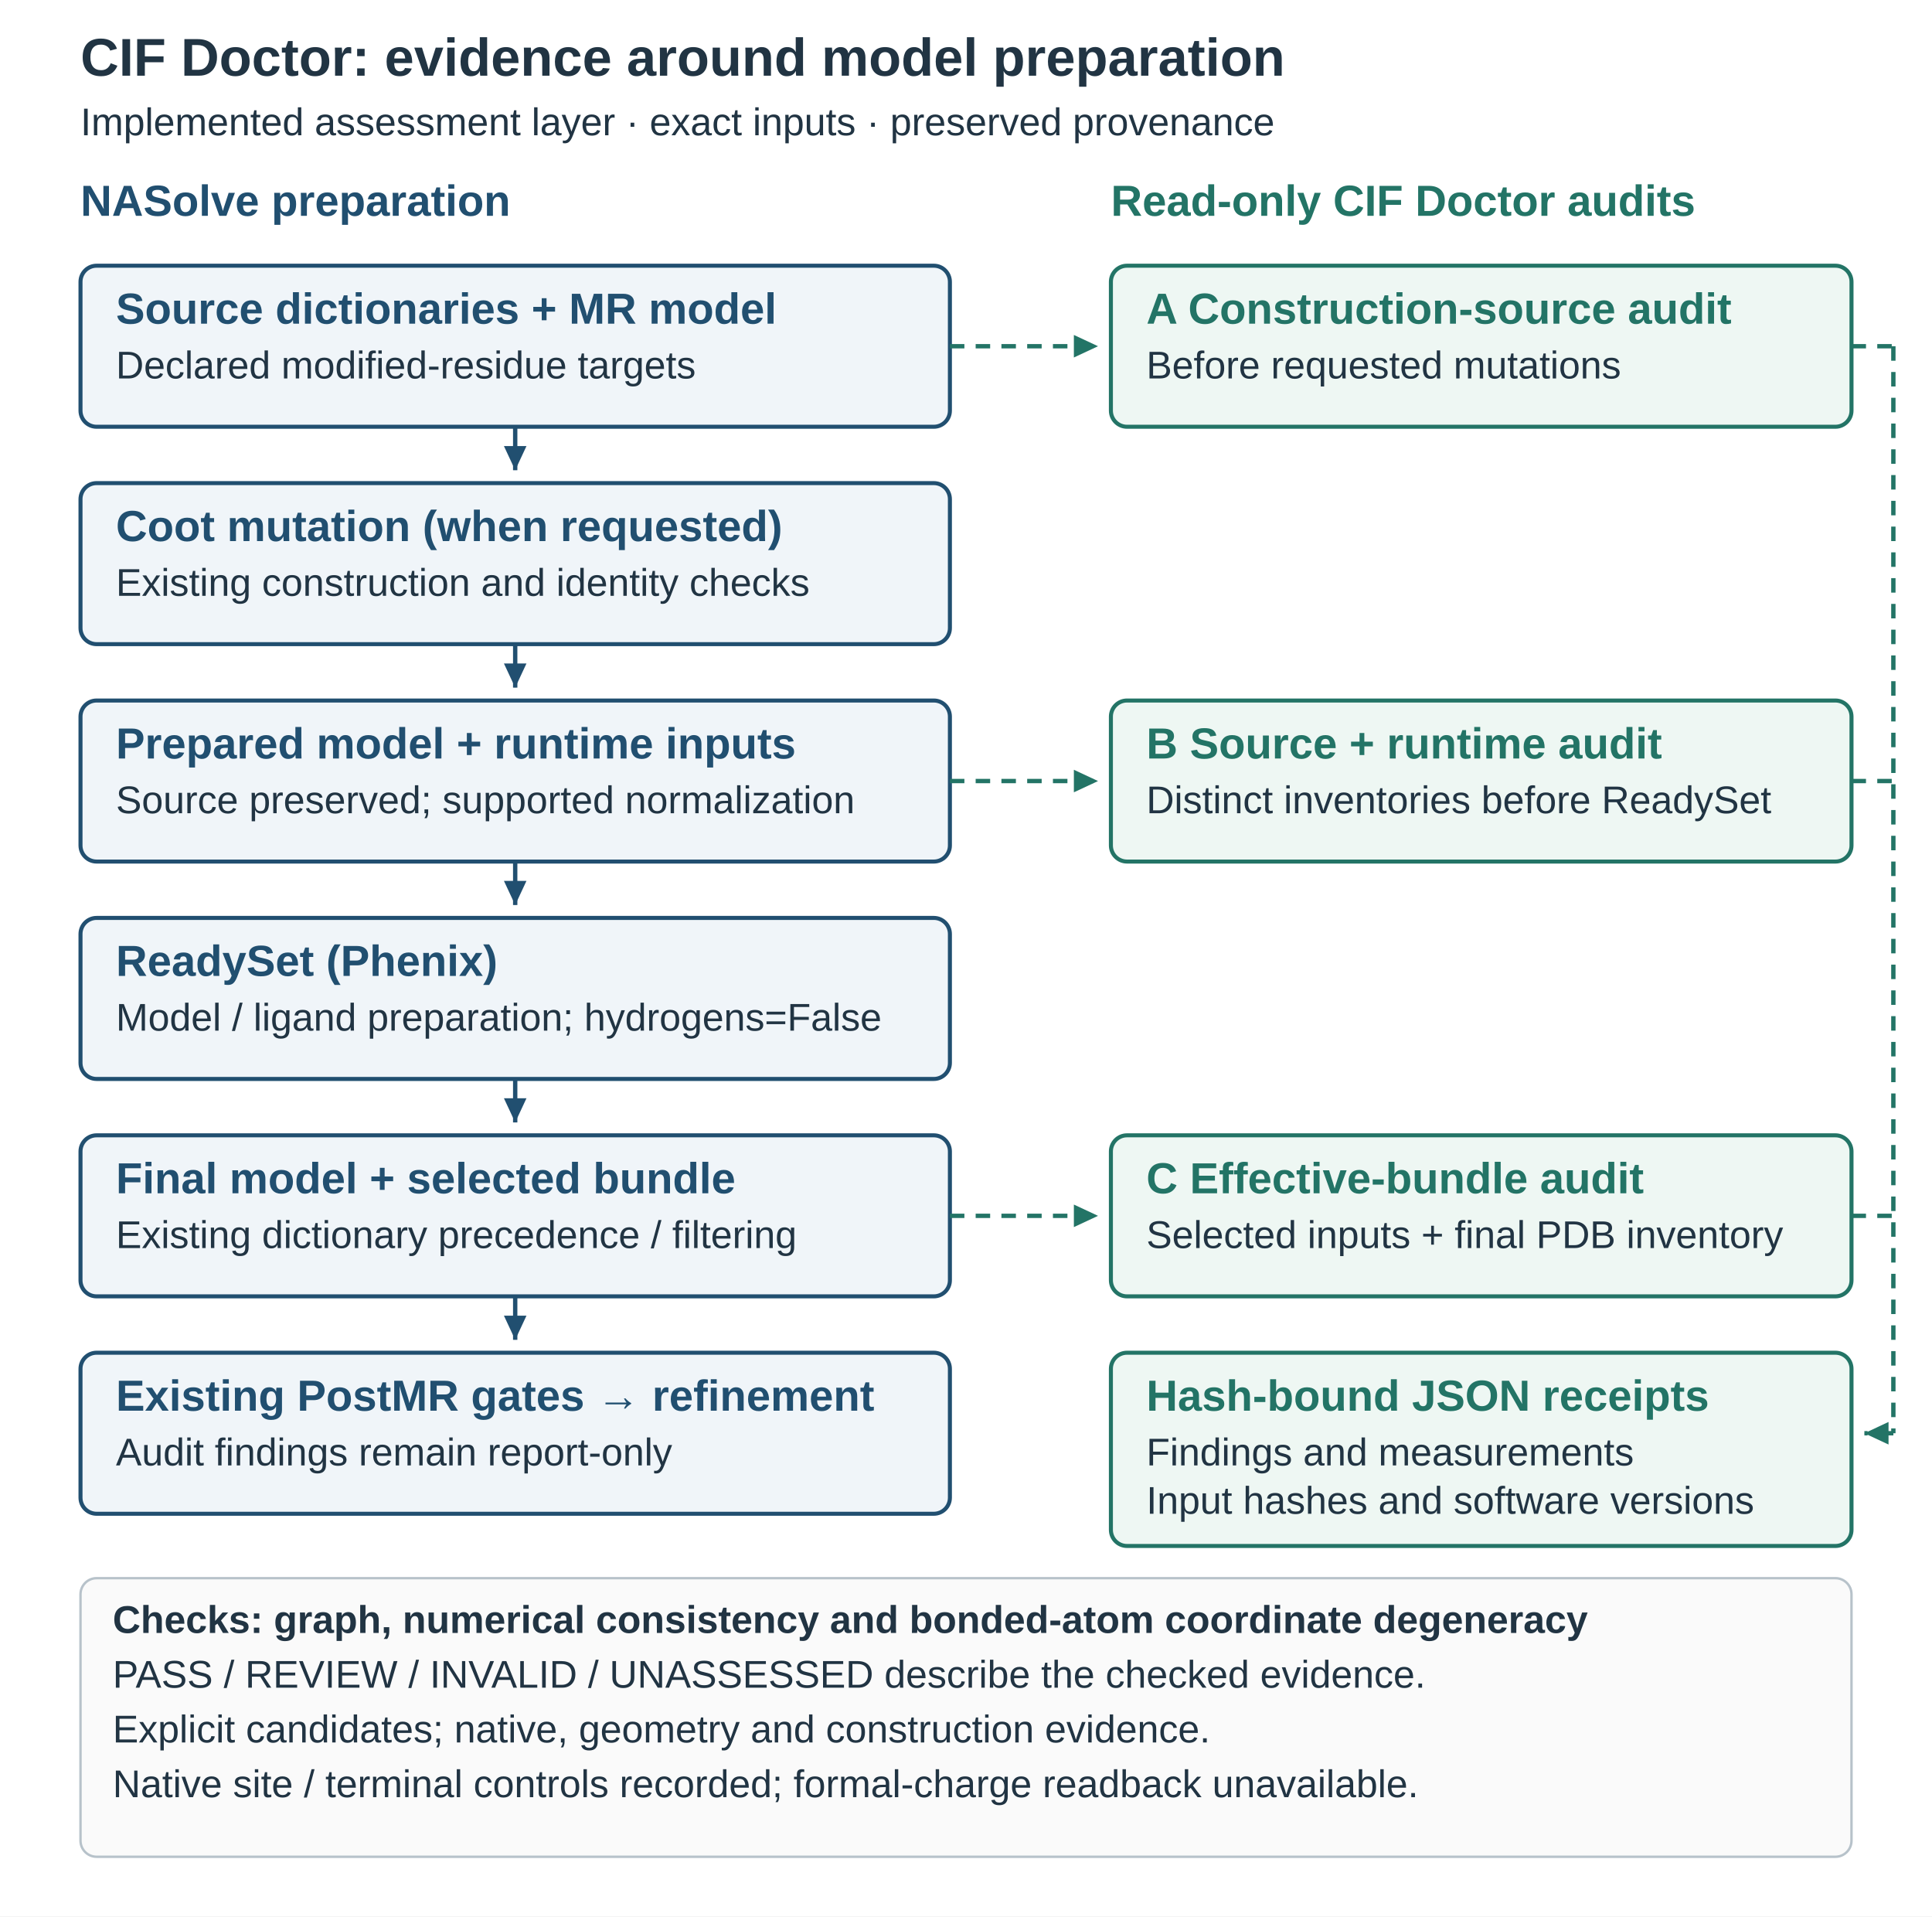
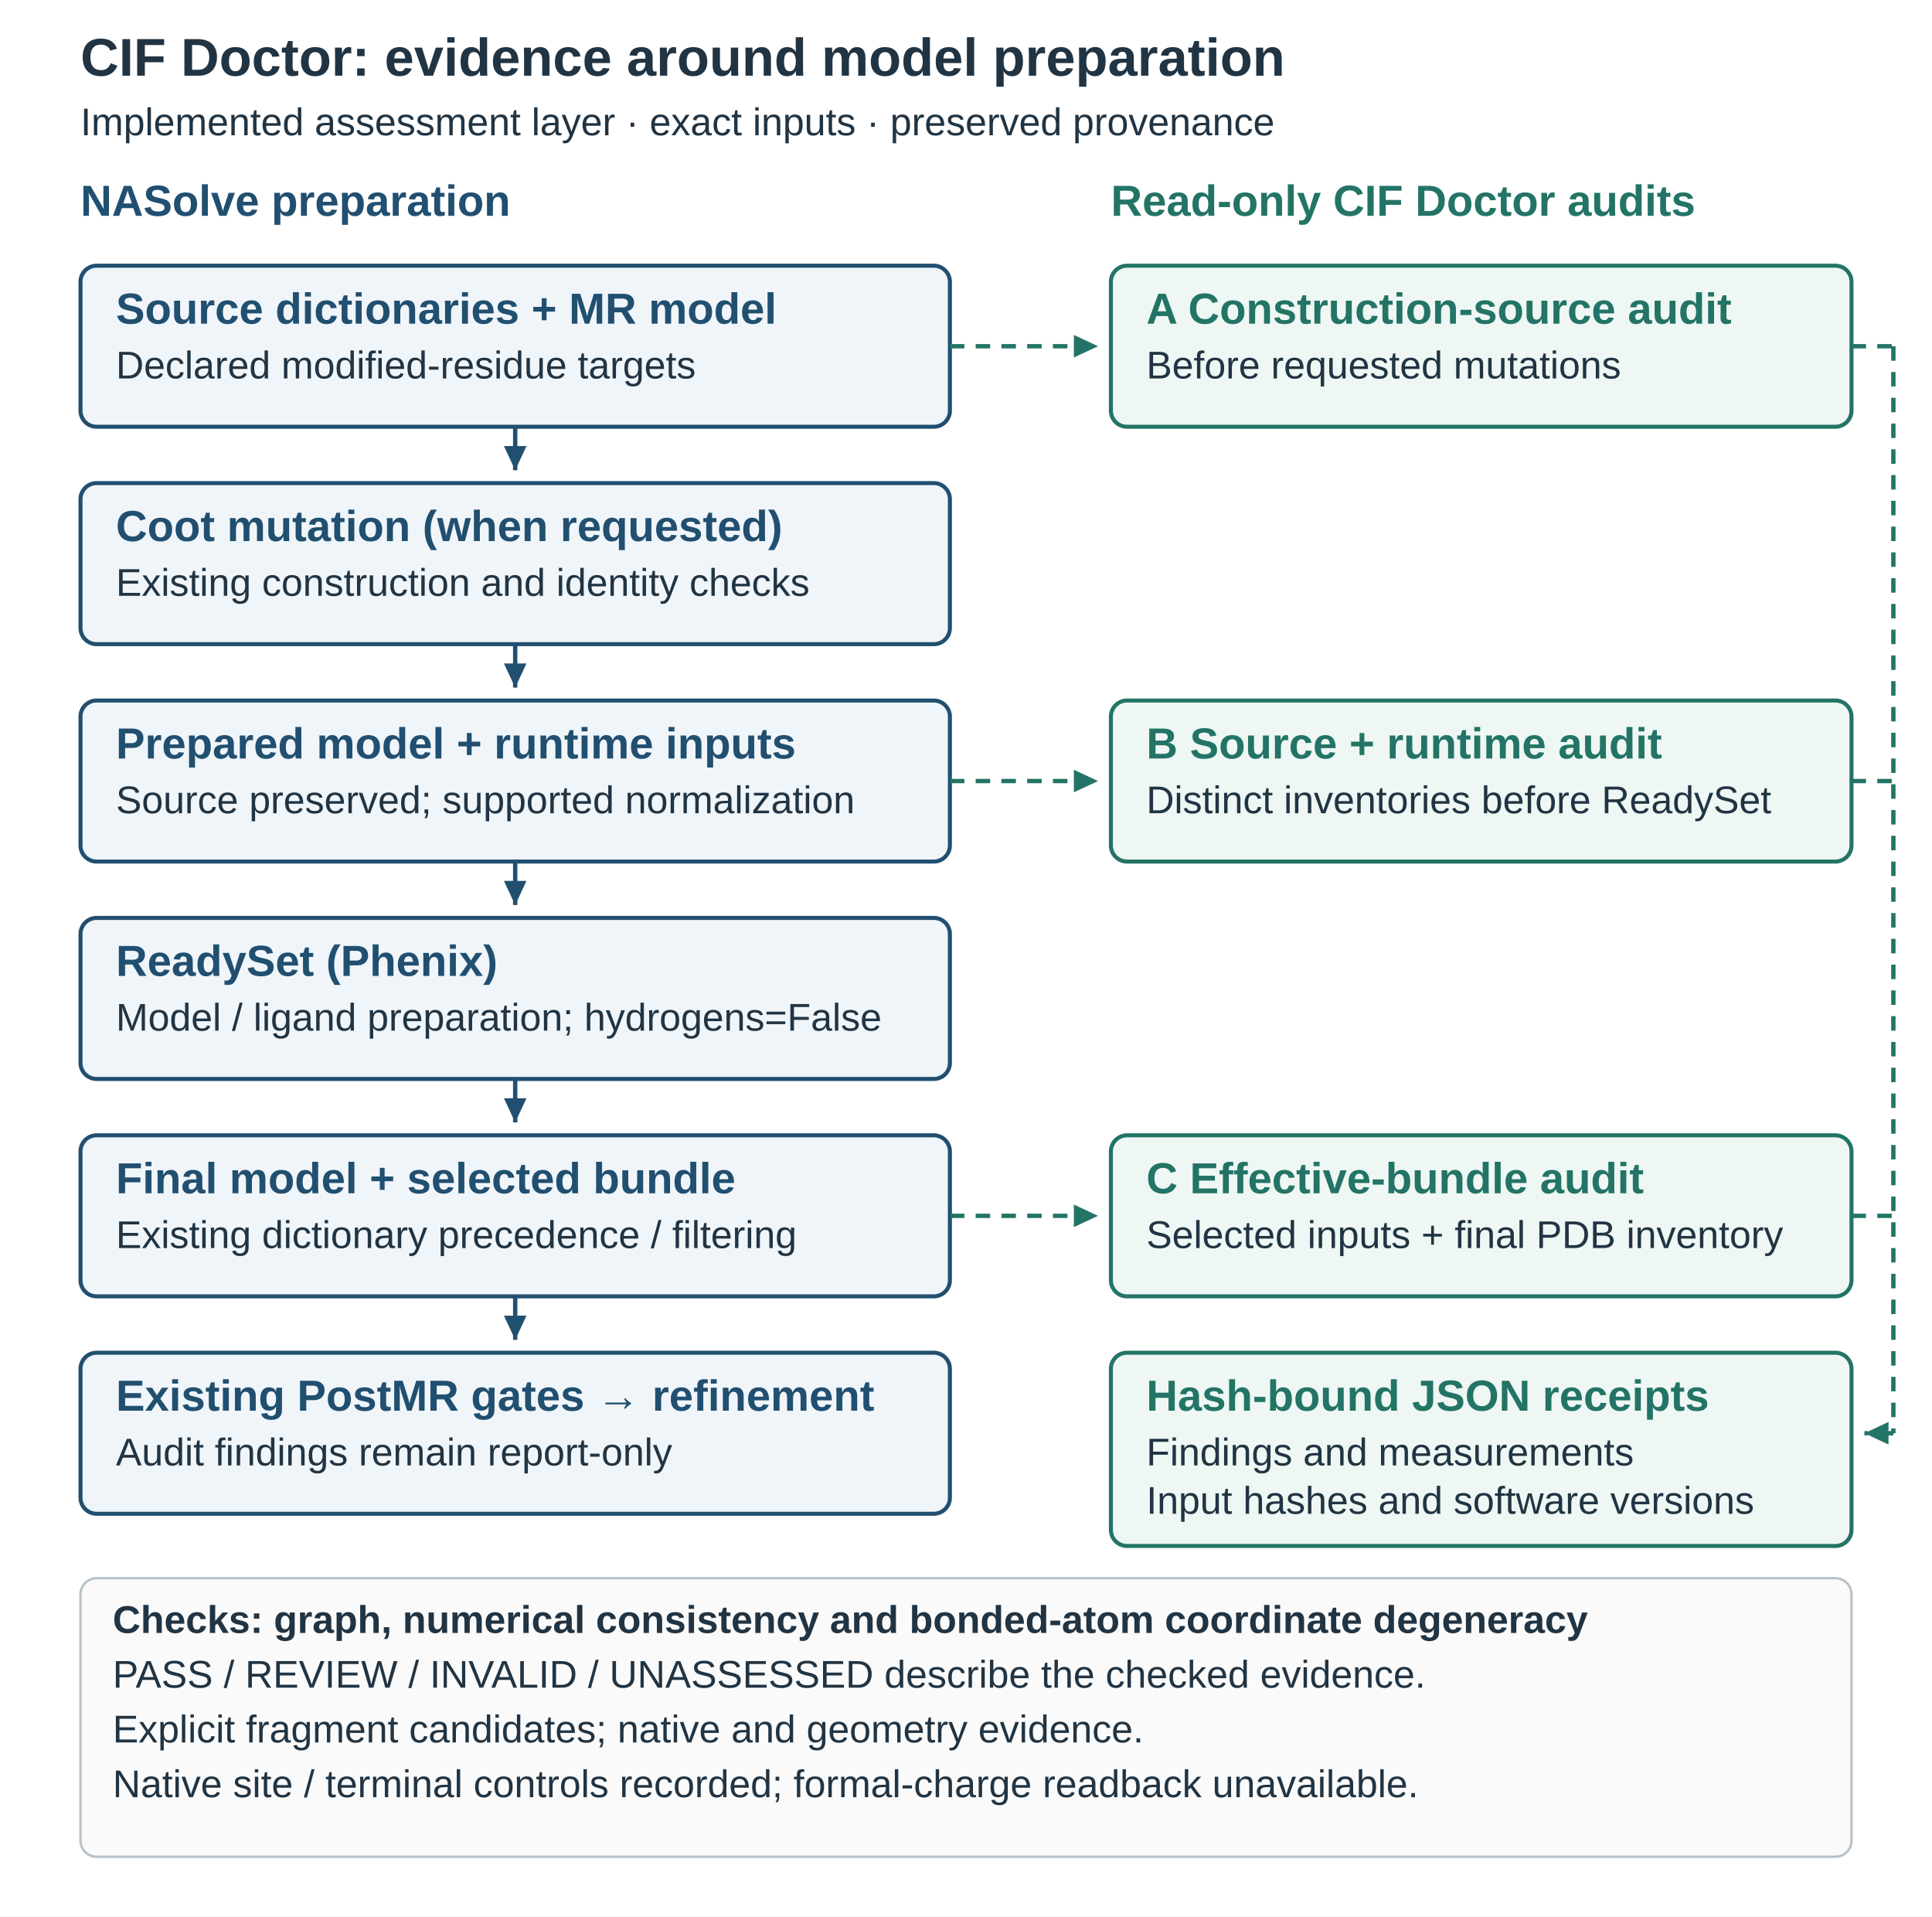
<svg xmlns="http://www.w3.org/2000/svg" width="180mm" height="178.5mm" viewBox="0 0 1200 1190" role="img" aria-labelledby="title description">
  <rect width="1200" height="1190" fill="white" />
  <text x="50" y="47" font-family="Arial, Helvetica, sans-serif" font-size="33" font-weight="bold" fill="#213443" text-anchor="start">CIF Doctor: evidence around model preparation</text>
  <text x="50" y="84" font-family="Arial, Helvetica, sans-serif" font-size="24" font-weight="normal" fill="#213443" text-anchor="start">Implemented assessment layer · exact inputs · preserved provenance</text>
  <text x="50" y="134" font-family="Arial, Helvetica, sans-serif" font-size="27" font-weight="bold" fill="#214f70" text-anchor="start">NASolve preparation</text>
  <text x="690" y="134" font-family="Arial, Helvetica, sans-serif" font-size="27" font-weight="bold" fill="#237466" text-anchor="start">Read-only CIF Doctor audits</text>
  <g id="source-inputs">
    <rect x="50" y="165" width="540" height="100" rx="10" fill="#f0f5f9" stroke="#214f70" stroke-width="2.5" />
    <text x="72" y="201" font-family="Arial, Helvetica, sans-serif" font-size="27" font-weight="bold" fill="#214f70" text-anchor="start">Source dictionaries + MR model</text>
    <text x="72" y="235" font-family="Arial, Helvetica, sans-serif" font-size="24" font-weight="normal" fill="#213443" text-anchor="start">Declared modified-residue targets</text>
  </g>
  <g id="coot-mutation">
    <rect x="50" y="300" width="540" height="100" rx="10" fill="#f0f5f9" stroke="#214f70" stroke-width="2.5" />
    <text x="72" y="336" font-family="Arial, Helvetica, sans-serif" font-size="27" font-weight="bold" fill="#214f70" text-anchor="start">Coot mutation (when requested)</text>
    <text x="72" y="370" font-family="Arial, Helvetica, sans-serif" font-size="24" font-weight="normal" fill="#213443" text-anchor="start">Existing construction and identity checks</text>
  </g>
  <g id="prepared-inputs">
    <rect x="50" y="435" width="540" height="100" rx="10" fill="#f0f5f9" stroke="#214f70" stroke-width="2.5" />
    <text x="72" y="471" font-family="Arial, Helvetica, sans-serif" font-size="27" font-weight="bold" fill="#214f70" text-anchor="start">Prepared model + runtime inputs</text>
    <text x="72" y="505" font-family="Arial, Helvetica, sans-serif" font-size="24" font-weight="normal" fill="#213443" text-anchor="start">Source preserved; supported normalization</text>
  </g>
  <g id="readyset">
    <rect x="50" y="570" width="540" height="100" rx="10" fill="#f0f5f9" stroke="#214f70" stroke-width="2.5" />
    <text x="72" y="606" font-family="Arial, Helvetica, sans-serif" font-size="27" font-weight="bold" fill="#214f70" text-anchor="start">ReadySet (Phenix)</text>
    <text x="72" y="640" font-family="Arial, Helvetica, sans-serif" font-size="24" font-weight="normal" fill="#213443" text-anchor="start">Model / ligand preparation; hydrogens=False</text>
  </g>
  <g id="effective-inputs">
    <rect x="50" y="705" width="540" height="100" rx="10" fill="#f0f5f9" stroke="#214f70" stroke-width="2.5" />
    <text x="72" y="741" font-family="Arial, Helvetica, sans-serif" font-size="27" font-weight="bold" fill="#214f70" text-anchor="start">Final model + selected bundle</text>
    <text x="72" y="775" font-family="Arial, Helvetica, sans-serif" font-size="24" font-weight="normal" fill="#213443" text-anchor="start">Existing dictionary precedence / filtering</text>
  </g>
  <g id="postmr-gates">
    <rect x="50" y="840" width="540" height="100" rx="10" fill="#f0f5f9" stroke="#214f70" stroke-width="2.5" />
    <text x="72" y="876" font-family="Arial, Helvetica, sans-serif" font-size="27" font-weight="bold" fill="#214f70" text-anchor="start">Existing PostMR gates → refinement</text>
    <text x="72" y="910" font-family="Arial, Helvetica, sans-serif" font-size="24" font-weight="normal" fill="#213443" text-anchor="start">Audit findings remain report-only</text>
  </g>
  <g id="preparation-flow-0">
    <path d="M 320.0 265.0 L 320.0 292.0" fill="none" stroke="#214f70" stroke-width="2.7" />
    <polygon points="320.0,292.0 313.0,277.0 327.0,277.0" fill="#214f70" />
  </g>
  <g id="preparation-flow-1">
    <path d="M 320.0 400.0 L 320.0 427.0" fill="none" stroke="#214f70" stroke-width="2.7" />
    <polygon points="320.0,427.0 313.0,412.0 327.0,412.0" fill="#214f70" />
  </g>
  <g id="preparation-flow-2">
    <path d="M 320.0 535.0 L 320.0 562.0" fill="none" stroke="#214f70" stroke-width="2.7" />
    <polygon points="320.0,562.0 313.0,547.0 327.0,547.0" fill="#214f70" />
  </g>
  <g id="preparation-flow-3">
    <path d="M 320.0 670.0 L 320.0 697.0" fill="none" stroke="#214f70" stroke-width="2.7" />
    <polygon points="320.0,697.0 313.0,682.0 327.0,682.0" fill="#214f70" />
  </g>
  <g id="preparation-flow-4">
    <path d="M 320.0 805.0 L 320.0 832.0" fill="none" stroke="#214f70" stroke-width="2.7" />
    <polygon points="320.0,832.0 313.0,817.0 327.0,817.0" fill="#214f70" />
  </g>
  <g id="mutation-audit">
    <rect x="690" y="165" width="460" height="100" rx="10" fill="#eef7f3" stroke="#237466" stroke-width="2.5" />
    <text x="712" y="201" font-family="Arial, Helvetica, sans-serif" font-size="27" font-weight="bold" fill="#237466" text-anchor="start">A  Construction-source audit</text>
    <text x="712" y="235" font-family="Arial, Helvetica, sans-serif" font-size="24" font-weight="normal" fill="#213443" text-anchor="start">Before requested mutations</text>
  </g>
  <g id="audit-branch-mutation-audit">
    <path d="M 590.0 215.0 L 599.0 215.0" fill="none" stroke="#237466" stroke-width="2.7" />
    <path d="M 606.0 215.0 L 615.0 215.0" fill="none" stroke="#237466" stroke-width="2.7" />
    <path d="M 622.0 215.0 L 631.0 215.0" fill="none" stroke="#237466" stroke-width="2.7" />
    <path d="M 638.0 215.0 L 647.0 215.0" fill="none" stroke="#237466" stroke-width="2.7" />
    <path d="M 654.0 215.0 L 663.0 215.0" fill="none" stroke="#237466" stroke-width="2.7" />
    <path d="M 670.0 215.0 L 679.0 215.0" fill="none" stroke="#237466" stroke-width="2.7" />
    <polygon points="682.0,215.0 667.0,222.0 667.0,208.0" fill="#237466" />
  </g>
  <g id="source-runtime-audit">
    <rect x="690" y="435" width="460" height="100" rx="10" fill="#eef7f3" stroke="#237466" stroke-width="2.5" />
    <text x="712" y="471" font-family="Arial, Helvetica, sans-serif" font-size="27" font-weight="bold" fill="#237466" text-anchor="start">B  Source + runtime audit</text>
    <text x="712" y="505" font-family="Arial, Helvetica, sans-serif" font-size="24" font-weight="normal" fill="#213443" text-anchor="start">Distinct inventories before ReadySet</text>
  </g>
  <g id="audit-branch-source-runtime-audit">
    <path d="M 590.0 485.0 L 599.0 485.0" fill="none" stroke="#237466" stroke-width="2.7" />
    <path d="M 606.0 485.0 L 615.0 485.0" fill="none" stroke="#237466" stroke-width="2.7" />
    <path d="M 622.0 485.0 L 631.0 485.0" fill="none" stroke="#237466" stroke-width="2.7" />
    <path d="M 638.0 485.0 L 647.0 485.0" fill="none" stroke="#237466" stroke-width="2.7" />
    <path d="M 654.0 485.0 L 663.0 485.0" fill="none" stroke="#237466" stroke-width="2.7" />
    <path d="M 670.0 485.0 L 679.0 485.0" fill="none" stroke="#237466" stroke-width="2.7" />
    <polygon points="682.0,485.0 667.0,492.0 667.0,478.0" fill="#237466" />
  </g>
  <g id="effective-audit">
    <rect x="690" y="705" width="460" height="100" rx="10" fill="#eef7f3" stroke="#237466" stroke-width="2.5" />
    <text x="712" y="741" font-family="Arial, Helvetica, sans-serif" font-size="27" font-weight="bold" fill="#237466" text-anchor="start">C  Effective-bundle audit</text>
    <text x="712" y="775" font-family="Arial, Helvetica, sans-serif" font-size="24" font-weight="normal" fill="#213443" text-anchor="start">Selected inputs + final PDB inventory</text>
  </g>
  <g id="audit-branch-effective-audit">
    <path d="M 590.0 755.0 L 599.0 755.0" fill="none" stroke="#237466" stroke-width="2.7" />
    <path d="M 606.0 755.0 L 615.0 755.0" fill="none" stroke="#237466" stroke-width="2.7" />
    <path d="M 622.0 755.0 L 631.0 755.0" fill="none" stroke="#237466" stroke-width="2.7" />
    <path d="M 638.0 755.0 L 647.0 755.0" fill="none" stroke="#237466" stroke-width="2.7" />
    <path d="M 654.0 755.0 L 663.0 755.0" fill="none" stroke="#237466" stroke-width="2.7" />
    <path d="M 670.0 755.0 L 679.0 755.0" fill="none" stroke="#237466" stroke-width="2.7" />
    <polygon points="682.0,755.0 667.0,762.0 667.0,748.0" fill="#237466" />
  </g>
  <g id="json-receipts">
    <rect x="690" y="840" width="460" height="120" rx="10" fill="#eef7f3" stroke="#237466" stroke-width="2.5" />
    <text x="712" y="876" font-family="Arial, Helvetica, sans-serif" font-size="27" font-weight="bold" fill="#237466" text-anchor="start">Hash-bound JSON receipts</text>
    <text x="712" y="910" font-family="Arial, Helvetica, sans-serif" font-size="24" font-weight="normal" fill="#213443" text-anchor="start">Findings and measurements</text>
    <text x="712" y="940" font-family="Arial, Helvetica, sans-serif" font-size="24" font-weight="normal" fill="#213443" text-anchor="start">Input hashes and software versions</text>
  </g>
  <g id="mutation-to-receipts">
    <path d="M 1150.0 215.0 L 1159.0 215.0" fill="none" stroke="#237466" stroke-width="2.7" />
    <path d="M 1166.0 215.0 L 1175.0 215.0" fill="none" stroke="#237466" stroke-width="2.7" />
    <path d="M 1176.0 215.0 L 1176.0 224.0" fill="none" stroke="#237466" stroke-width="2.7" />
    <path d="M 1176.0 231.0 L 1176.0 240.0" fill="none" stroke="#237466" stroke-width="2.7" />
    <path d="M 1176.0 247.0 L 1176.0 256.0" fill="none" stroke="#237466" stroke-width="2.7" />
    <path d="M 1176.0 263.0 L 1176.0 272.0" fill="none" stroke="#237466" stroke-width="2.7" />
    <path d="M 1176.0 279.0 L 1176.0 288.0" fill="none" stroke="#237466" stroke-width="2.7" />
    <path d="M 1176.0 295.0 L 1176.0 304.0" fill="none" stroke="#237466" stroke-width="2.7" />
    <path d="M 1176.0 311.0 L 1176.0 320.0" fill="none" stroke="#237466" stroke-width="2.7" />
    <path d="M 1176.0 327.0 L 1176.0 336.0" fill="none" stroke="#237466" stroke-width="2.7" />
    <path d="M 1176.0 343.0 L 1176.0 352.0" fill="none" stroke="#237466" stroke-width="2.7" />
    <path d="M 1176.0 359.0 L 1176.0 368.0" fill="none" stroke="#237466" stroke-width="2.7" />
    <path d="M 1176.0 375.0 L 1176.0 384.0" fill="none" stroke="#237466" stroke-width="2.7" />
    <path d="M 1176.0 391.0 L 1176.0 400.0" fill="none" stroke="#237466" stroke-width="2.7" />
    <path d="M 1176.0 407.0 L 1176.0 416.0" fill="none" stroke="#237466" stroke-width="2.7" />
    <path d="M 1176.0 423.0 L 1176.0 432.0" fill="none" stroke="#237466" stroke-width="2.7" />
    <path d="M 1176.0 439.0 L 1176.0 448.0" fill="none" stroke="#237466" stroke-width="2.7" />
    <path d="M 1176.0 455.0 L 1176.0 464.0" fill="none" stroke="#237466" stroke-width="2.7" />
    <path d="M 1176.0 471.0 L 1176.0 480.0" fill="none" stroke="#237466" stroke-width="2.7" />
    <path d="M 1176.0 487.0 L 1176.0 496.0" fill="none" stroke="#237466" stroke-width="2.7" />
    <path d="M 1176.0 503.0 L 1176.0 512.0" fill="none" stroke="#237466" stroke-width="2.7" />
    <path d="M 1176.0 519.0 L 1176.0 528.0" fill="none" stroke="#237466" stroke-width="2.7" />
    <path d="M 1176.0 535.0 L 1176.0 544.0" fill="none" stroke="#237466" stroke-width="2.7" />
    <path d="M 1176.0 551.0 L 1176.0 560.0" fill="none" stroke="#237466" stroke-width="2.7" />
    <path d="M 1176.0 567.0 L 1176.0 576.0" fill="none" stroke="#237466" stroke-width="2.7" />
    <path d="M 1176.0 583.0 L 1176.0 592.0" fill="none" stroke="#237466" stroke-width="2.7" />
    <path d="M 1176.0 599.0 L 1176.0 608.0" fill="none" stroke="#237466" stroke-width="2.7" />
    <path d="M 1176.0 615.0 L 1176.0 624.0" fill="none" stroke="#237466" stroke-width="2.7" />
    <path d="M 1176.0 631.0 L 1176.0 640.0" fill="none" stroke="#237466" stroke-width="2.7" />
    <path d="M 1176.0 647.0 L 1176.0 656.0" fill="none" stroke="#237466" stroke-width="2.7" />
    <path d="M 1176.0 663.0 L 1176.0 672.0" fill="none" stroke="#237466" stroke-width="2.7" />
    <path d="M 1176.0 679.0 L 1176.0 688.0" fill="none" stroke="#237466" stroke-width="2.7" />
    <path d="M 1176.0 695.0 L 1176.0 704.0" fill="none" stroke="#237466" stroke-width="2.7" />
    <path d="M 1176.0 711.0 L 1176.0 720.0" fill="none" stroke="#237466" stroke-width="2.7" />
    <path d="M 1176.0 727.0 L 1176.0 736.0" fill="none" stroke="#237466" stroke-width="2.7" />
    <path d="M 1176.0 743.0 L 1176.0 752.0" fill="none" stroke="#237466" stroke-width="2.7" />
    <path d="M 1176.0 759.0 L 1176.0 768.0" fill="none" stroke="#237466" stroke-width="2.7" />
    <path d="M 1176.0 775.0 L 1176.0 784.0" fill="none" stroke="#237466" stroke-width="2.7" />
    <path d="M 1176.0 791.0 L 1176.0 800.0" fill="none" stroke="#237466" stroke-width="2.7" />
    <path d="M 1176.0 807.0 L 1176.0 816.0" fill="none" stroke="#237466" stroke-width="2.7" />
    <path d="M 1176.0 823.0 L 1176.0 832.0" fill="none" stroke="#237466" stroke-width="2.7" />
    <path d="M 1176.0 839.0 L 1176.0 848.0" fill="none" stroke="#237466" stroke-width="2.7" />
    <path d="M 1176.0 855.0 L 1176.0 864.0" fill="none" stroke="#237466" stroke-width="2.7" />
    <path d="M 1176.0 871.0 L 1176.0 880.0" fill="none" stroke="#237466" stroke-width="2.7" />
    <path d="M 1176.0 887.0 L 1176.0 890.0" fill="none" stroke="#237466" stroke-width="2.7" />
    <path d="M 1176.0 890.0 L 1167.0 890.0" fill="none" stroke="#237466" stroke-width="2.7" />
    <path d="M 1160.0 890.0 L 1158.0 890.0" fill="none" stroke="#237466" stroke-width="2.7" />
    <polygon points="1158.0,890.0 1173.0,883.0 1173.0,897.0" fill="#237466" />
  </g>
  <g id="source-to-receipts">
    <path d="M 1150.0 485.0 L 1159.0 485.0" fill="none" stroke="#237466" stroke-width="2.7" />
    <path d="M 1166.0 485.0 L 1175.0 485.0" fill="none" stroke="#237466" stroke-width="2.7" />
  </g>
  <g id="effective-to-receipts">
    <path d="M 1150.0 755.0 L 1159.0 755.0" fill="none" stroke="#237466" stroke-width="2.7" />
    <path d="M 1166.0 755.0 L 1175.0 755.0" fill="none" stroke="#237466" stroke-width="2.7" />
  </g>
  <g id="scope-notes">
    <rect x="50" y="980" width="1100" height="173" rx="10" fill="#fafafa" stroke="#b7c2ca" stroke-width="1.5" />
    <text x="70" y="1014" font-family="Arial, Helvetica, sans-serif" font-size="24" font-weight="bold" fill="#213443" text-anchor="start">Checks: graph, numerical consistency and bonded-atom coordinate degeneracy</text>
    <text x="70" y="1048" font-family="Arial, Helvetica, sans-serif" font-size="24" font-weight="normal" fill="#213443" text-anchor="start">PASS / REVIEW / INVALID / UNASSESSED describe the checked evidence.</text>
-     <text x="70" y="1082" font-family="Arial, Helvetica, sans-serif" font-size="24" font-weight="normal" fill="#213443" text-anchor="start">Explicit candidates; native, geometry and construction evidence.</text>
+     <text x="70" y="1082" font-family="Arial, Helvetica, sans-serif" font-size="24" font-weight="normal" fill="#213443" text-anchor="start">Explicit fragment candidates; native and geometry evidence.</text>
    <text x="70" y="1116" font-family="Arial, Helvetica, sans-serif" font-size="24" font-weight="normal" fill="#213443" text-anchor="start">Native site / terminal controls recorded; formal-charge readback unavailable.</text>
  </g>
</svg>
